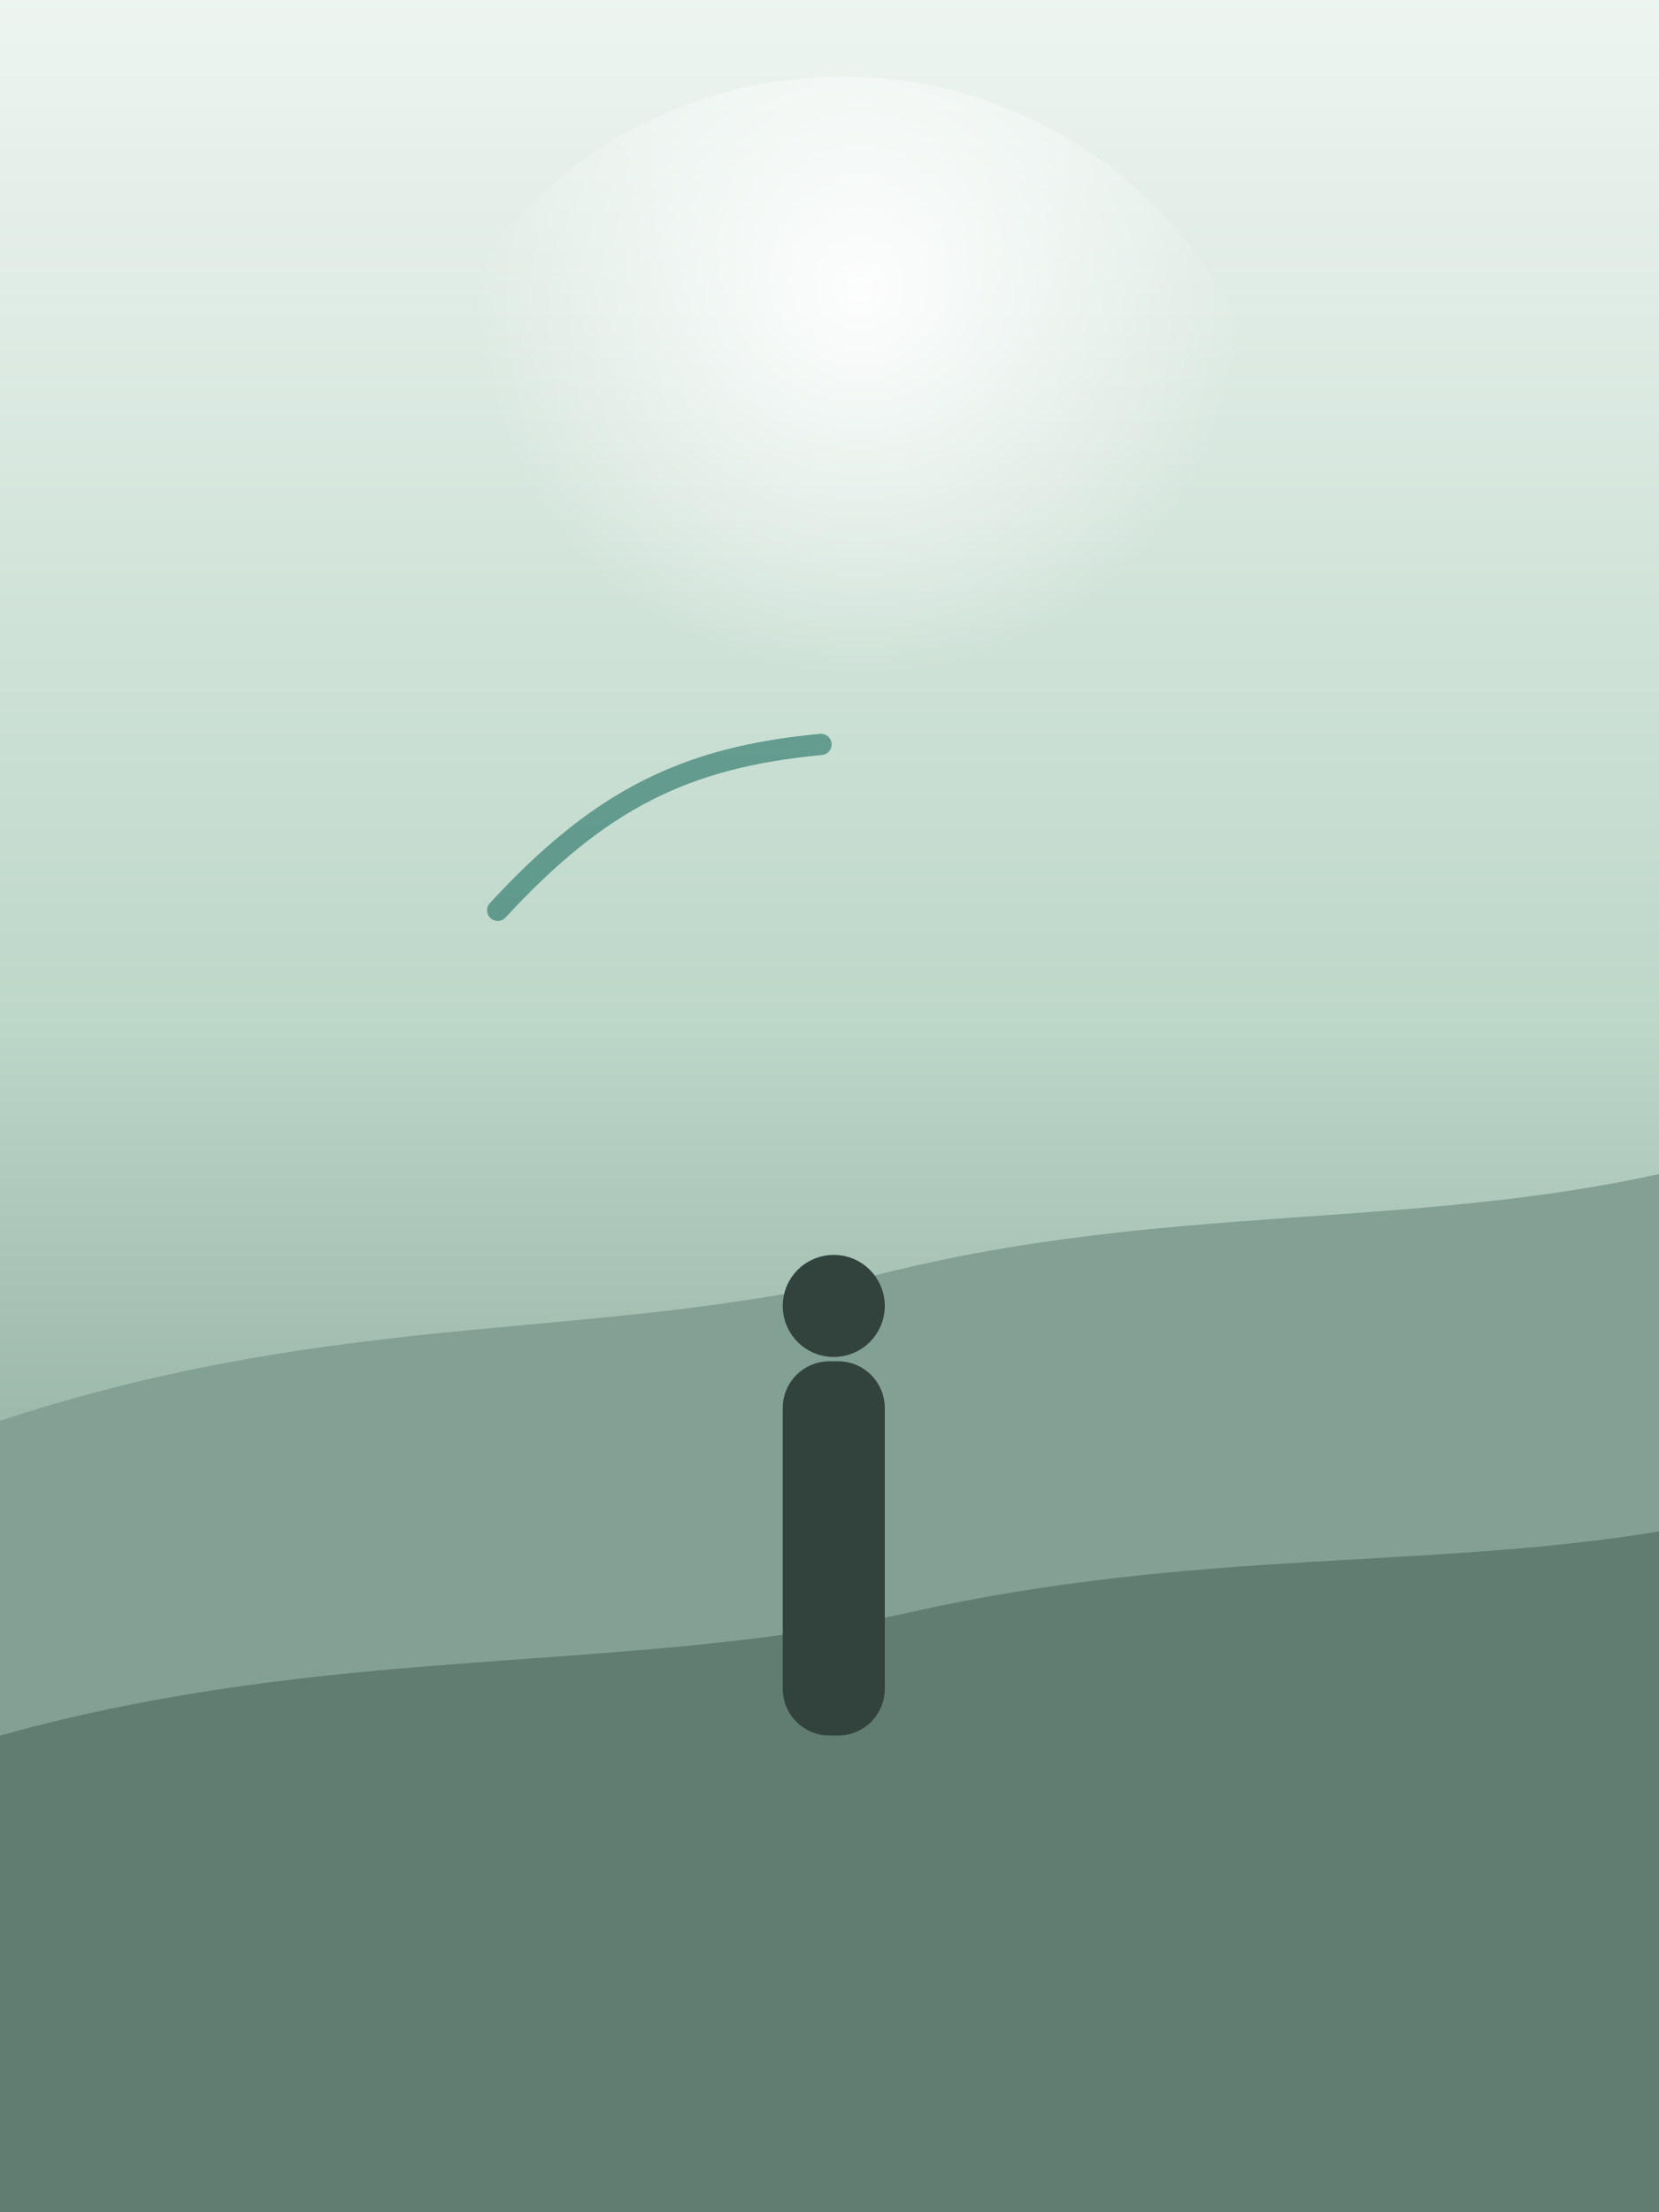
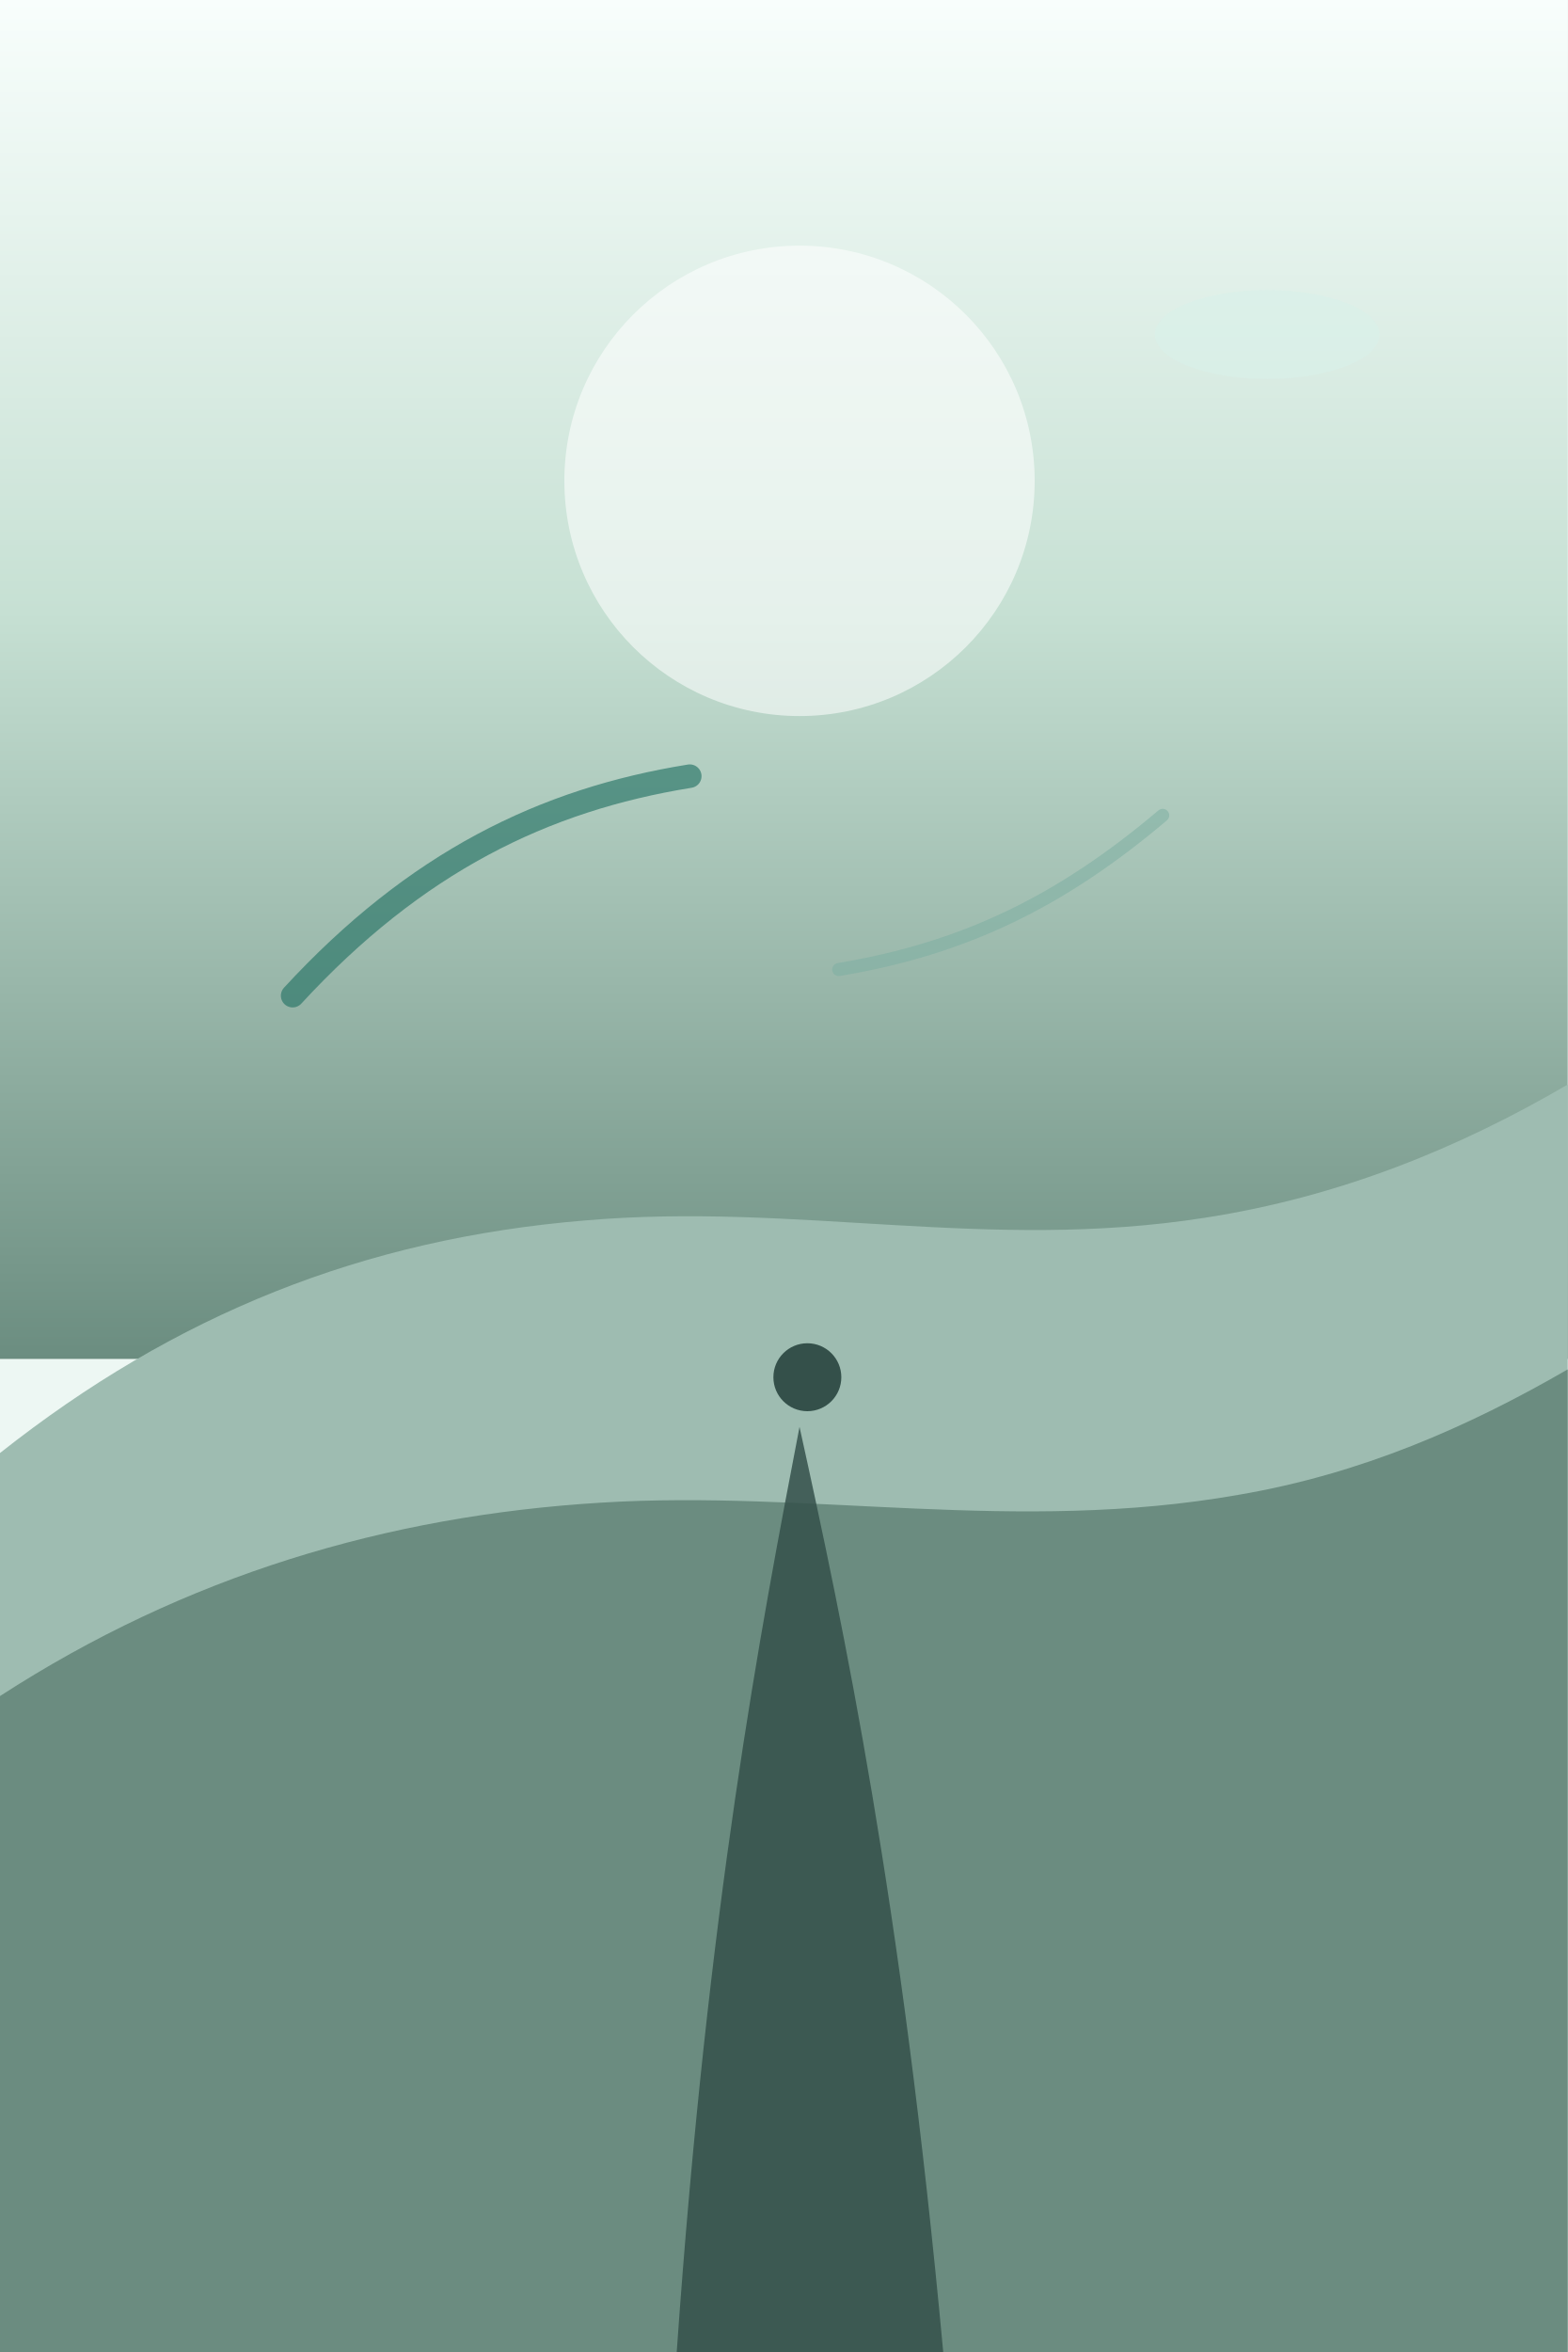
- <svg xmlns="http://www.w3.org/2000/svg" viewBox="0 0 390 520">
+ <svg xmlns="http://www.w3.org/2000/svg" width="1200" height="1800" viewBox="0 0 1200 1800" fill="none">
+   <rect width="1200" height="1800" fill="#EDF7F3" />
+   <rect width="1200" height="1040" fill="url(#sky)" />
+   <circle cx="612" cy="368" r="180" fill="#FFFFFF" fill-opacity=".55" />
+   <path d="M0 1112C134 1006 278 948 448 934C610 920 756 958 922 932C1026 916 1118 878 1200 830V1800H0V1112Z" fill="#9EBCB1" />
+   <path d="M0 1298C142 1206 296 1160 460 1150C620 1140 778 1174 948 1144C1042 1128 1124 1092 1200 1048V1800H0V1298Z" fill="#6B8C80" />
+   <path d="M518 1800C542 1458 582 1248 612 1092C646 1246 690 1454 722 1800H518Z" fill="#34504A" fill-opacity=".84" />
+   <circle cx="618" cy="1054" r="26" fill="#34504A" />
+   <path d="M224 762C318 660 416 612 528 594" stroke="#277366" stroke-width="18" stroke-linecap="round" opacity=".65" />
+   <path d="M890 624C812 690 738 726 642 742" stroke="#7DAEA2" stroke-width="10" stroke-linecap="round" opacity=".55" />
+   <ellipse cx="970" cy="256" rx="86" ry="34" fill="#D9F1EA" fill-opacity=".68" />
  <defs>
-     <linearGradient id="bg" x1="0" y1="0" x2="0" y2="1">
-       <stop offset="0%" stop-color="#eef5f1" />
-       <stop offset="46%" stop-color="#bdd7c9" />
-       <stop offset="100%" stop-color="#5f7f73" />
+     <linearGradient id="sky" x1="600" y1="0" x2="600" y2="1040" gradientUnits="userSpaceOnUse">
+       <stop stop-color="#F8FEFC" />
+       <stop offset=".45" stop-color="#C6E0D3" />
+       <stop offset="1" stop-color="#6B8D80" />
    </linearGradient>
-     <radialGradient id="halo" cx="52%" cy="24%" r="44%">
-       <stop offset="0%" stop-color="#ffffff" stop-opacity=".92" />
-       <stop offset="100%" stop-color="#ffffff" stop-opacity="0" />
-     </radialGradient>
  </defs>
-   <rect width="390" height="520" fill="url(#bg)" />
-   <circle cx="198" cy="122" r="104" fill="url(#halo)" />
-   <path d="M0 334 C82 307 141 316 209 299 C274 283 331 289 390 276 L390 520 L0 520 Z" fill="#83a094" />
-   <path d="M0 408 C79 386 146 394 214 379 C281 364 336 369 390 360 L390 520 L0 520 Z" fill="#617d71" />
-   <circle cx="196" cy="307" r="12" fill="#32423d" />
-   <rect x="184" y="320" width="24" height="88" rx="11" fill="#32423d" />
-   <path d="M117 214 C141 188 161 178 193 175" fill="none" stroke="#1f6f63" stroke-width="5" stroke-linecap="round" opacity=".6" />
</svg>
